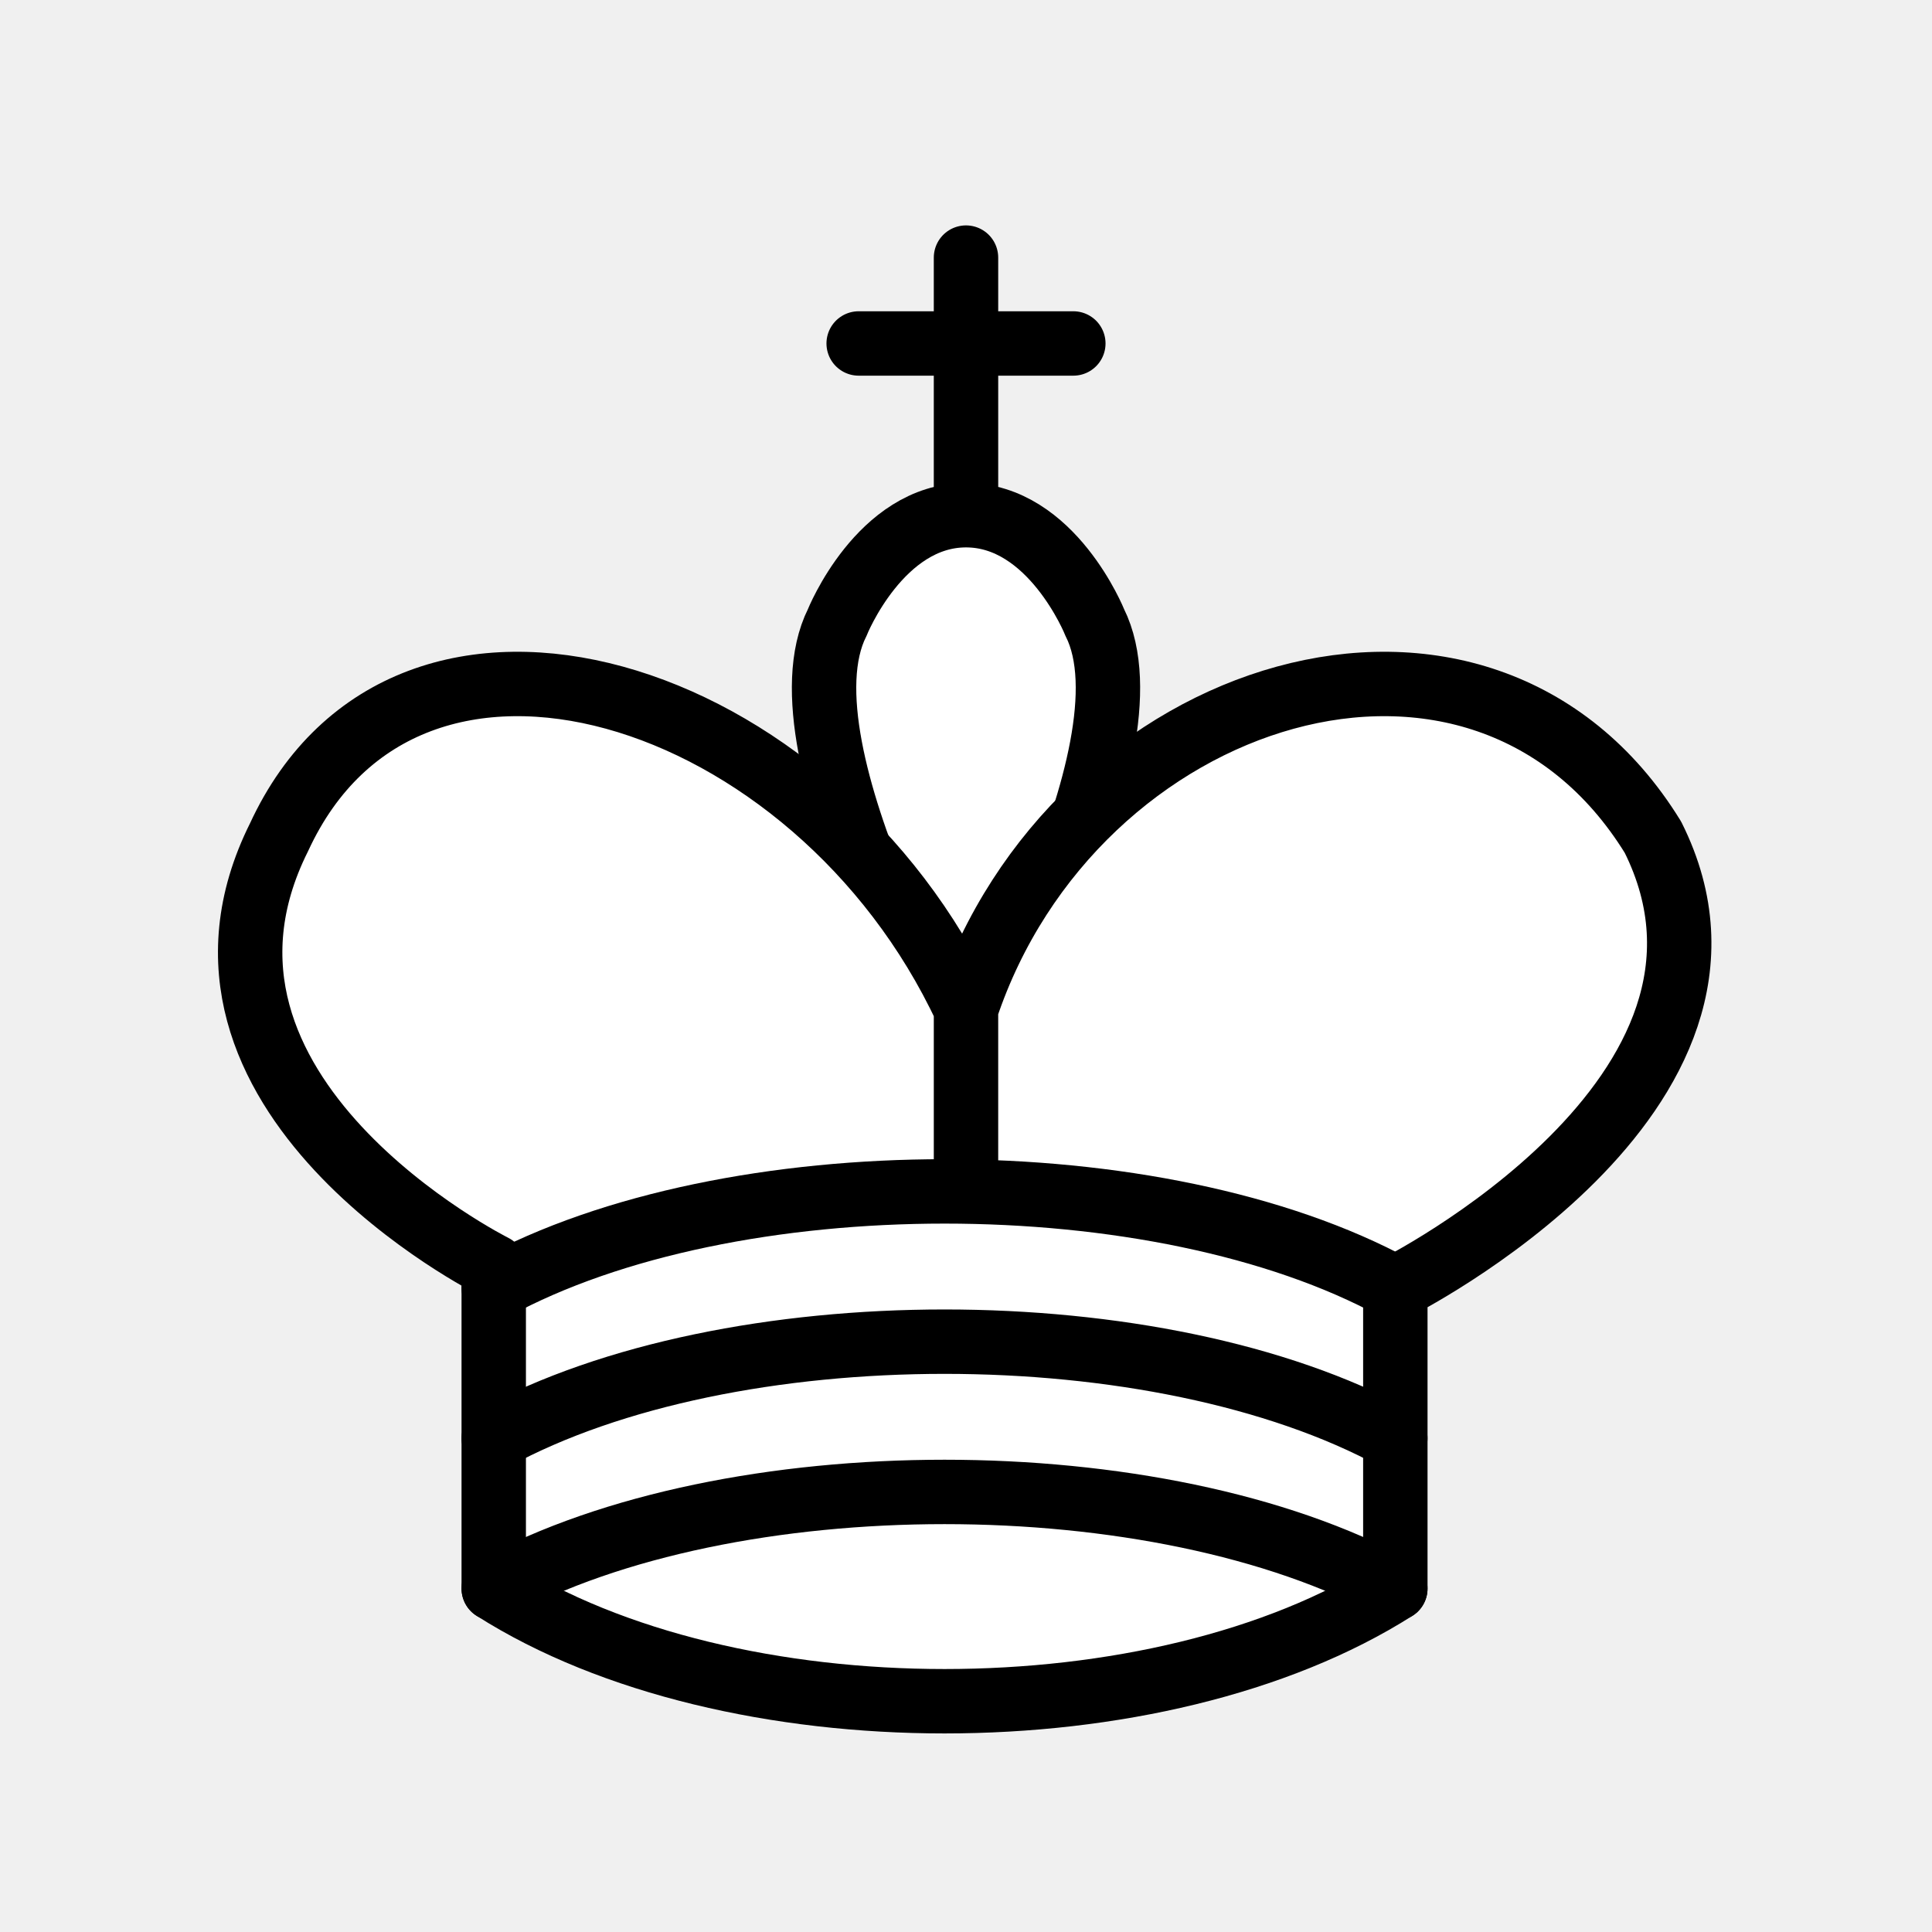
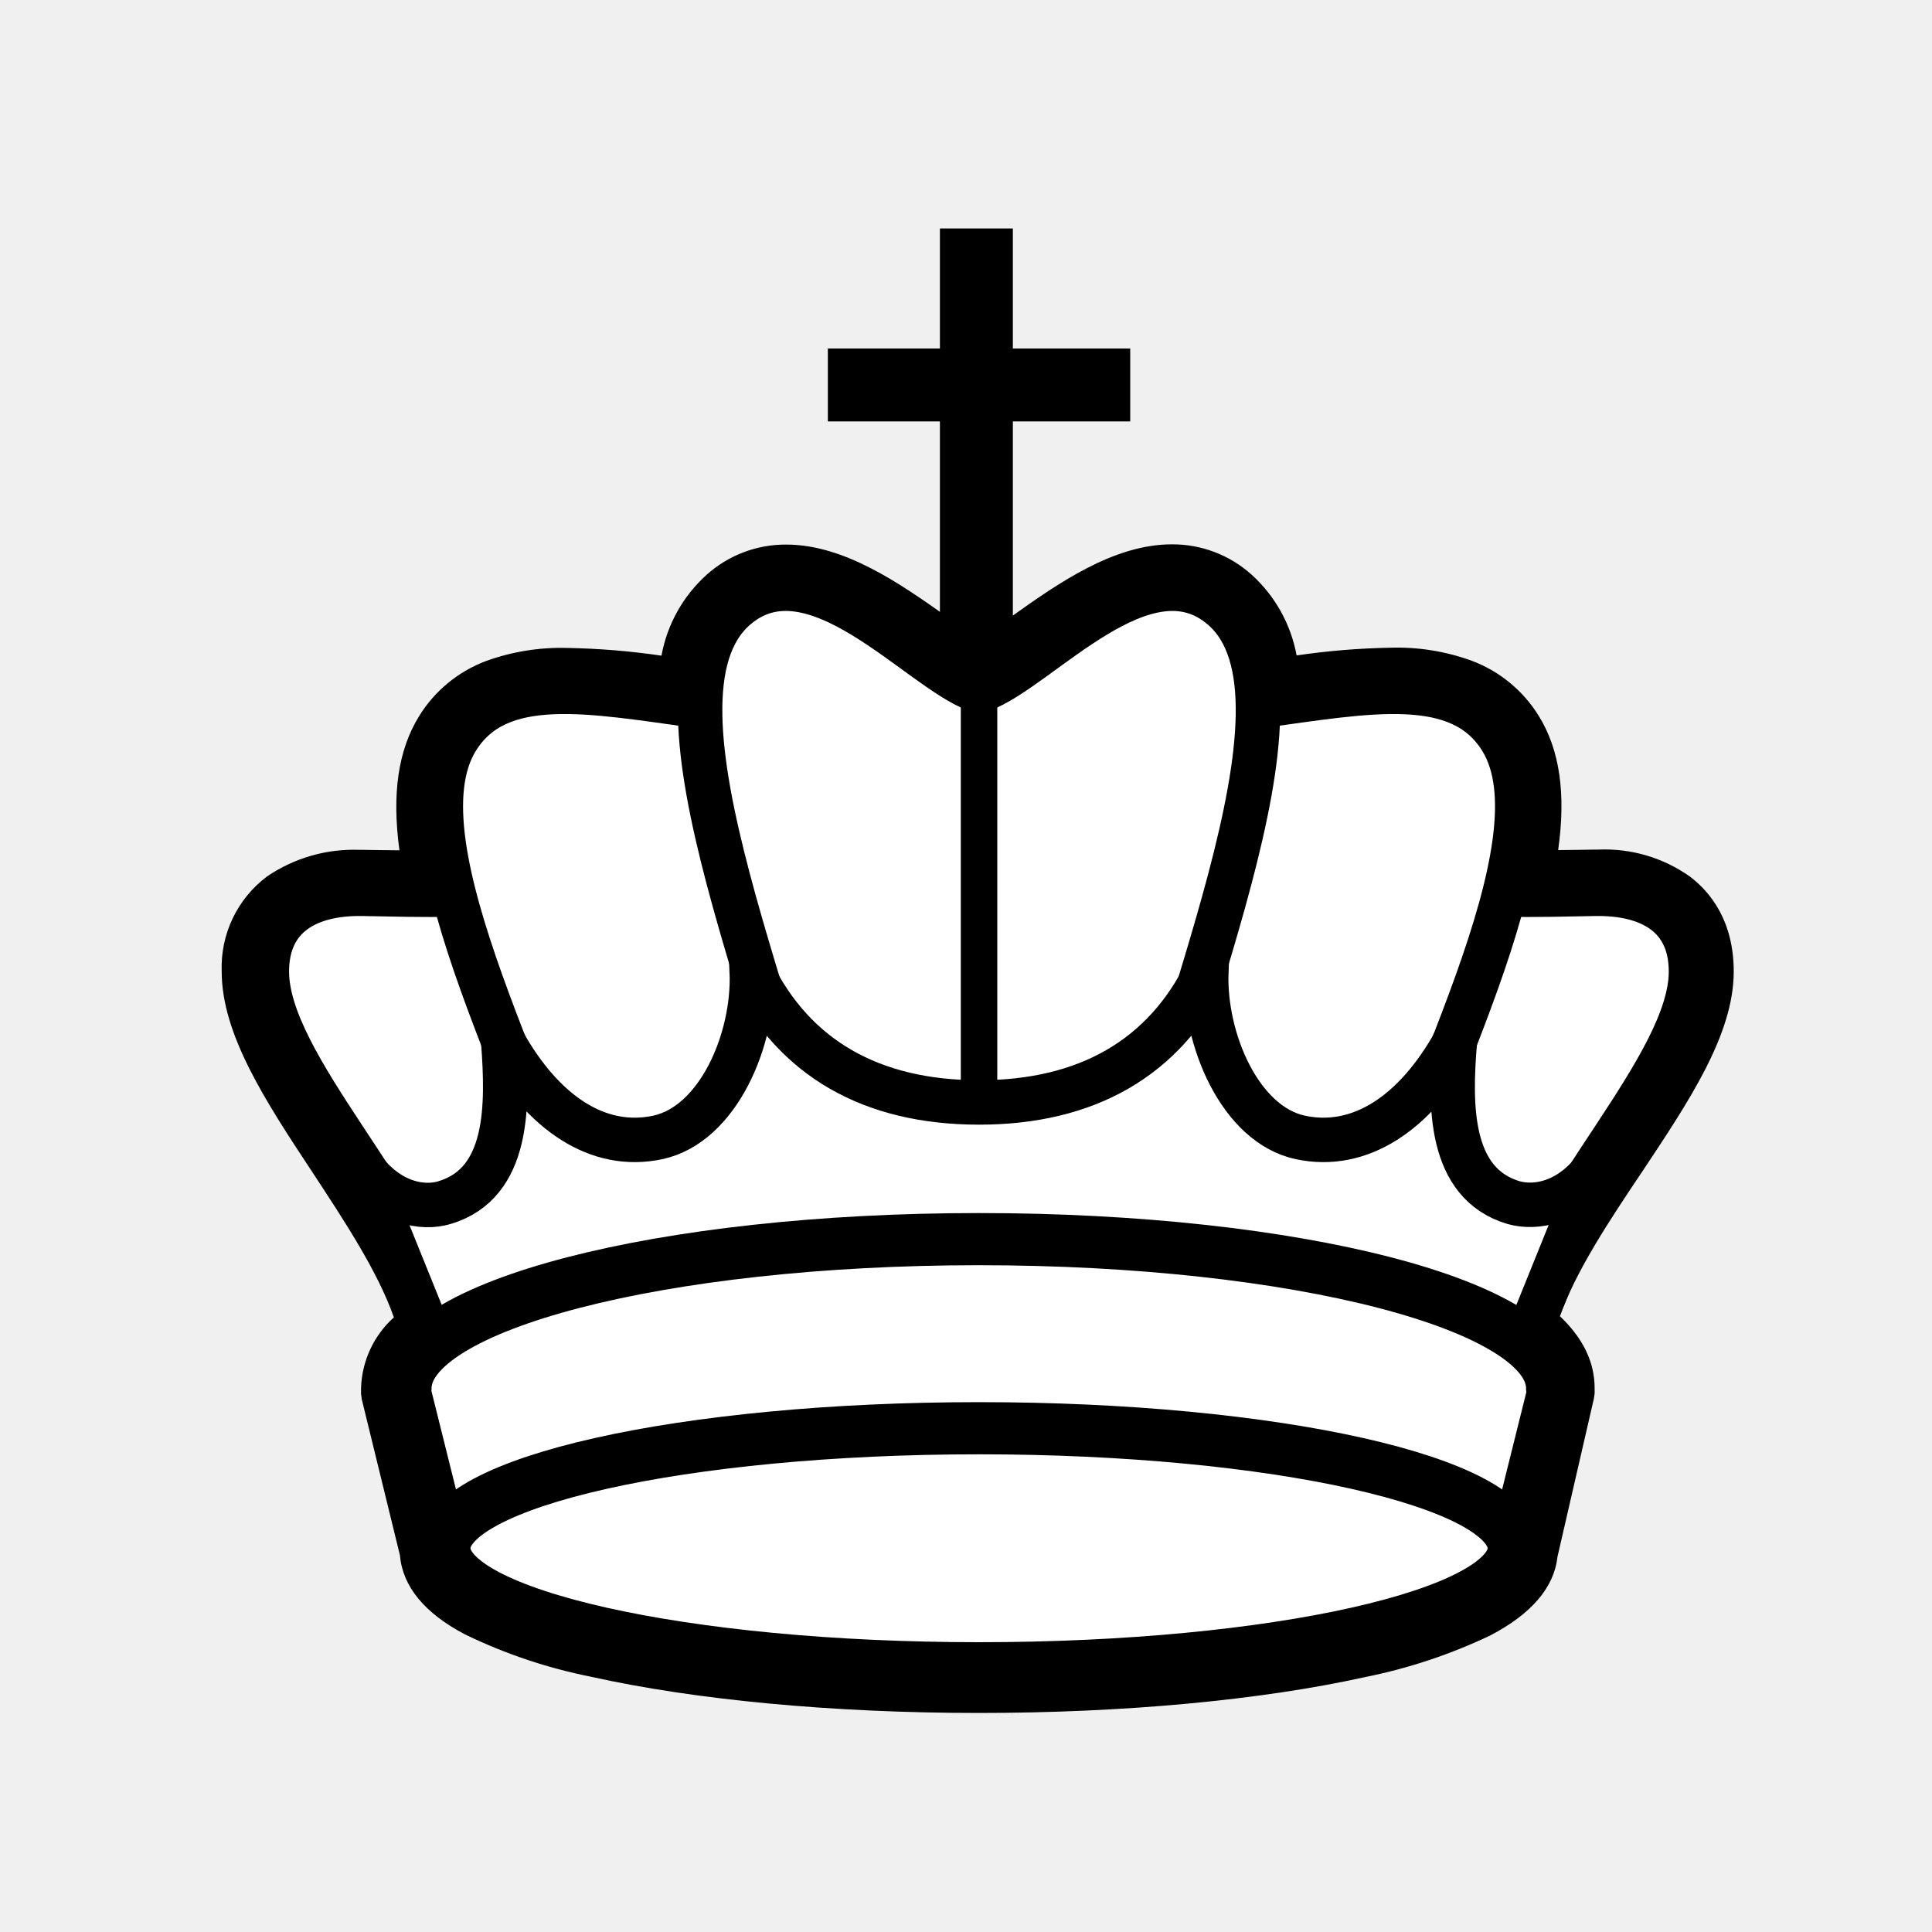
- <svg xmlns="http://www.w3.org/2000/svg" viewBox="0 0 45 45">
-   <g fill="none" fill-rule="evenodd" stroke="#000" stroke-linecap="round" stroke-linejoin="round" stroke-width="1.5">
-     <path stroke-linejoin="miter" d="M22.5 11.63V6M20 8h5" />
-     <path fill="#fff" stroke-linecap="butt" stroke-linejoin="miter" d="M22.5 25s4.5-7.5 3-10.5c0 0-1-2.5-3-2.5s-3 2.5-3 2.5c-1.5 3 3 10.5 3 10.5" />
-     <path fill="#fff" d="M11.5 37c5.5 3.5 15.5 3.5 21 0v-7s9-4.5 6-10.5c-4-6.5-13.5-3.5-16 4V27v-3.5c-3.5-7.5-13-10.5-16-4-3 6 5 10 5 10z" />
-     <path d="M11.5 30c5.5-3 15.5-3 21 0m-21 3.5c5.5-3 15.5-3 21 0m-21 3.5c5.5-3 15.5-3 21 0" />
+ <svg xmlns="http://www.w3.org/2000/svg" viewBox="0 0 800 800">
+   <path fill="#fff" d="M405.3 700c-59.8 0-116.1-5.3-158.7-14.8-47.4-10.6-71.1-24.6-72.1-42.8L158.1 576v-1.1c0-9.1 5.2-18 15.2-26.5-6.2-21.9-21.6-45.5-36.6-68.4-18.4-28-35.7-54.4-35.7-77.7 0-25.5 18.4-41.4 47.8-41.4h1.3l7 .1 19.3.2c-5.4-26.7-3.8-45.9 5-59.9 13.3-21.5 36.9-24 53.6-24 14.1 0 29.8 2.1 46.4 4.4a54.4 54.4 0 0 1 17.2-36.9c7.8-6.8 17-10.3 27-10.3 21.3 0 42.2 14.9 60.8 28 7 5 13.6 9.7 19 12.5 5.4-2.9 12.1-7.6 19-12.5 18.5-13.1 39.5-28 60.7-28a40 40 0 0 1 27 10.3 54.5 54.5 0 0 1 17.1 36.9c16.6-2.3 32.3-4.4 46.4-4.4 16.6 0 40.3 2.5 53.6 24 8.6 14 10.3 33.3 4.9 60l19.8-.2 6.5-.1h1.3c29.5 0 47.1 15.4 47.1 41.4 0 23.2-17.6 49.7-36.3 77.7-15.2 22.8-30.8 46.3-37 68.1 10.7 8.2 16.1 17.3 16.1 26.8v1.1l-15.8 67.2c-1.6 17.9-25.5 31.9-72.8 42.3A778.1 778.1 0 0 1 405.3 700" />
+   <path d="M325.6 243.8c28.2 0 60.4 33.6 79.8 41.5 19.4-8 51.6-41.5 79.8-41.5 7.3 0 14.5 2.3 21.1 8 10.2 8.9 14.3 22.9 14.6 40.4 20-2.8 38.8-5.7 55-5.7 20.2 0 36.4 4.5 45.8 19.7s7.9 38 1.2 64.3l7.8.1c10.3 0 21.7-.2 30.1-.3h1.2c21.4 0 37.9 9.2 37.9 32.2 0 39.1-60.9 95.7-73.9 146.7v3.3c10.8 6.9 16.5 14.5 16.5 22.5l-15.6 66.9c-1.3 27.2-100 49.1-221.5 49.1-122.3 0-221.5-22.2-221.5-49.7L167.6 575c0-7.9 5.8-15.6 15.6-22.5v-3.6c-11.9-51-72.8-107.6-72.8-146.7 0-23 17.3-32.2 38.7-32.2h1.2c8.5.1 20.3.4 30.6.4l7.5-.1c-6.7-26.4-8.1-49.1 1.3-64.3 9.4-15.1 25.5-19.7 45.8-19.7 16.2 0 35 2.9 55 5.7.3-17.5 4.4-31.6 14.6-40.4 6-5.5 13.1-7.8 20.5-7.8m0-18.3a48.9 48.9 0 0 0-33 12.5 59.4 59.4 0 0 0-18.7 33.5 304 304 0 0 0-38.9-3.2 91.3 91.3 0 0 0-33.7 5.4 55.5 55.5 0 0 0-27.8 22.9c-8.6 14-11.3 32-8.1 55.5l-8.2-.1-7-.1h-1.4a63.8 63.8 0 0 0-38.2 11 47 47 0 0 0-18.8 39.4c0 26 18.1 53.6 37.3 82.7 13.4 20.4 27.3 41.4 34 60.5a41 41 0 0 0-13.6 29.4v2.3l.3 2.2 15.8 64.6c1.1 12.9 10.2 24 27 32.8a216.7 216.7 0 0 0 52.1 17.5c43.1 9.6 100.2 15 160.6 15 60 0 116.7-5.3 159.7-14.8a222.3 222.3 0 0 0 52.1-17.3c17-8.9 26.4-19.8 27.8-32.5l15.1-65.6.3-2.1v-2.2c0-10.8-4.8-20.7-14.4-29.8 6.8-19 20.7-39.9 34.2-60 19.4-29.2 37.8-56.7 37.8-82.7 0-21.1-9.8-33-18.1-39.3a61 61 0 0 0-38-11.2h-1.4l-6.5.1-8.7.1c3.3-23.5.6-41.6-8-55.5a55.5 55.5 0 0 0-27.8-22.9 90.3 90.3 0 0 0-33.6-5.4 304 304 0 0 0-38.9 3.2 59.7 59.7 0 0 0-18.7-33.5 48.9 48.9 0 0 0-33-12.5c-24.2 0-47.4 16.4-66.1 29.7-4.8 3.3-9.6 6.8-13.7 9.4-4.1-2.6-9-6-13.7-9.4-18.7-13.2-41.9-29.6-66.1-29.6" />
+   <g stroke="#000" stroke-miterlimit="10">
+     <g fill="none" stroke-linecap="round">
+       <g stroke-width="18.4">
+         <path d="M187.4 370.4c-11.9.3-25.9-.1-37.5-.3-21.9-.3-39.4 8.7-39.4 32.2 0 39.1 60.6 95.7 73.3 146.7" />
+         <path d="M289.5 292.4c-45.6-6.3-83.3-13.8-100.3 13.7-27 43.6 35.6 150.7 55.1 222.4" />
+         <path d="M404.3 285.7c-24.3-9-67.9-61.7-99.8-33.9-43.6 37.9 22.9 173.9 38.1 260.5m280.7-141.9c11.9.3 25.9-.1 37.5-.3 21.9-.3 39.4 8.7 39.4 32.2 0 39.1-60.6 95.7-73.3 146.7" />
+         <path d="M521.3 292.4c45.6-6.3 83.3-13.8 100.3 13.7 27 43.6-35.6 150.7-55.1 222.4" />
+         <path d="M406.5 285.7c24.3-9 67.9-61.7 99.8-33.9 43.6 37.9-22.9 173.9-38.1 260.5" />
+       </g>
+       <path stroke-width="15.1" d="M405.4 271.7v184.5" />
+     </g>
+     <path fill="#fff" stroke-width="18.4" d="m632.9 552.5 27.8-68.8c-11.1 14.6-24.8 16.8-33.9 14.3-27-8-26.5-40.6-24.4-66.5-16.4 29.5-39.3 44.7-63.9 39.5-24.9-5.3-40-40.5-39-68.6-17.5 35.6-49.4 54.1-94.1 54.1s-76.6-18.5-94.1-54.1c1.1 28.1-14 63.3-39 68.6-24.6 5.2-47.4-10-63.9-39.5 1.9 25.9 2.6 58.5-24.4 66.5-9.1 2.7-22.9.3-33.9-14.3l27.8 68.8" />
+     <g fill="none">
+       <g stroke-linecap="round" stroke-width="21.6">
+         <path d="M167.9 574.8c0-34.3 106.3-61.7 237.4-61.7s237.4 27.3 237.4 61.7m-475 1.9 16.2 65m459.2-65-16.2 65" />
+         <ellipse cx="405.4" cy="641.1" rx="221.4" ry="49.7" />
+       </g>
+       <path stroke-width="30.2" d="M404.3 94.6v189m-61.5-124.2H468" />
+     </g>
  </g>
</svg>
